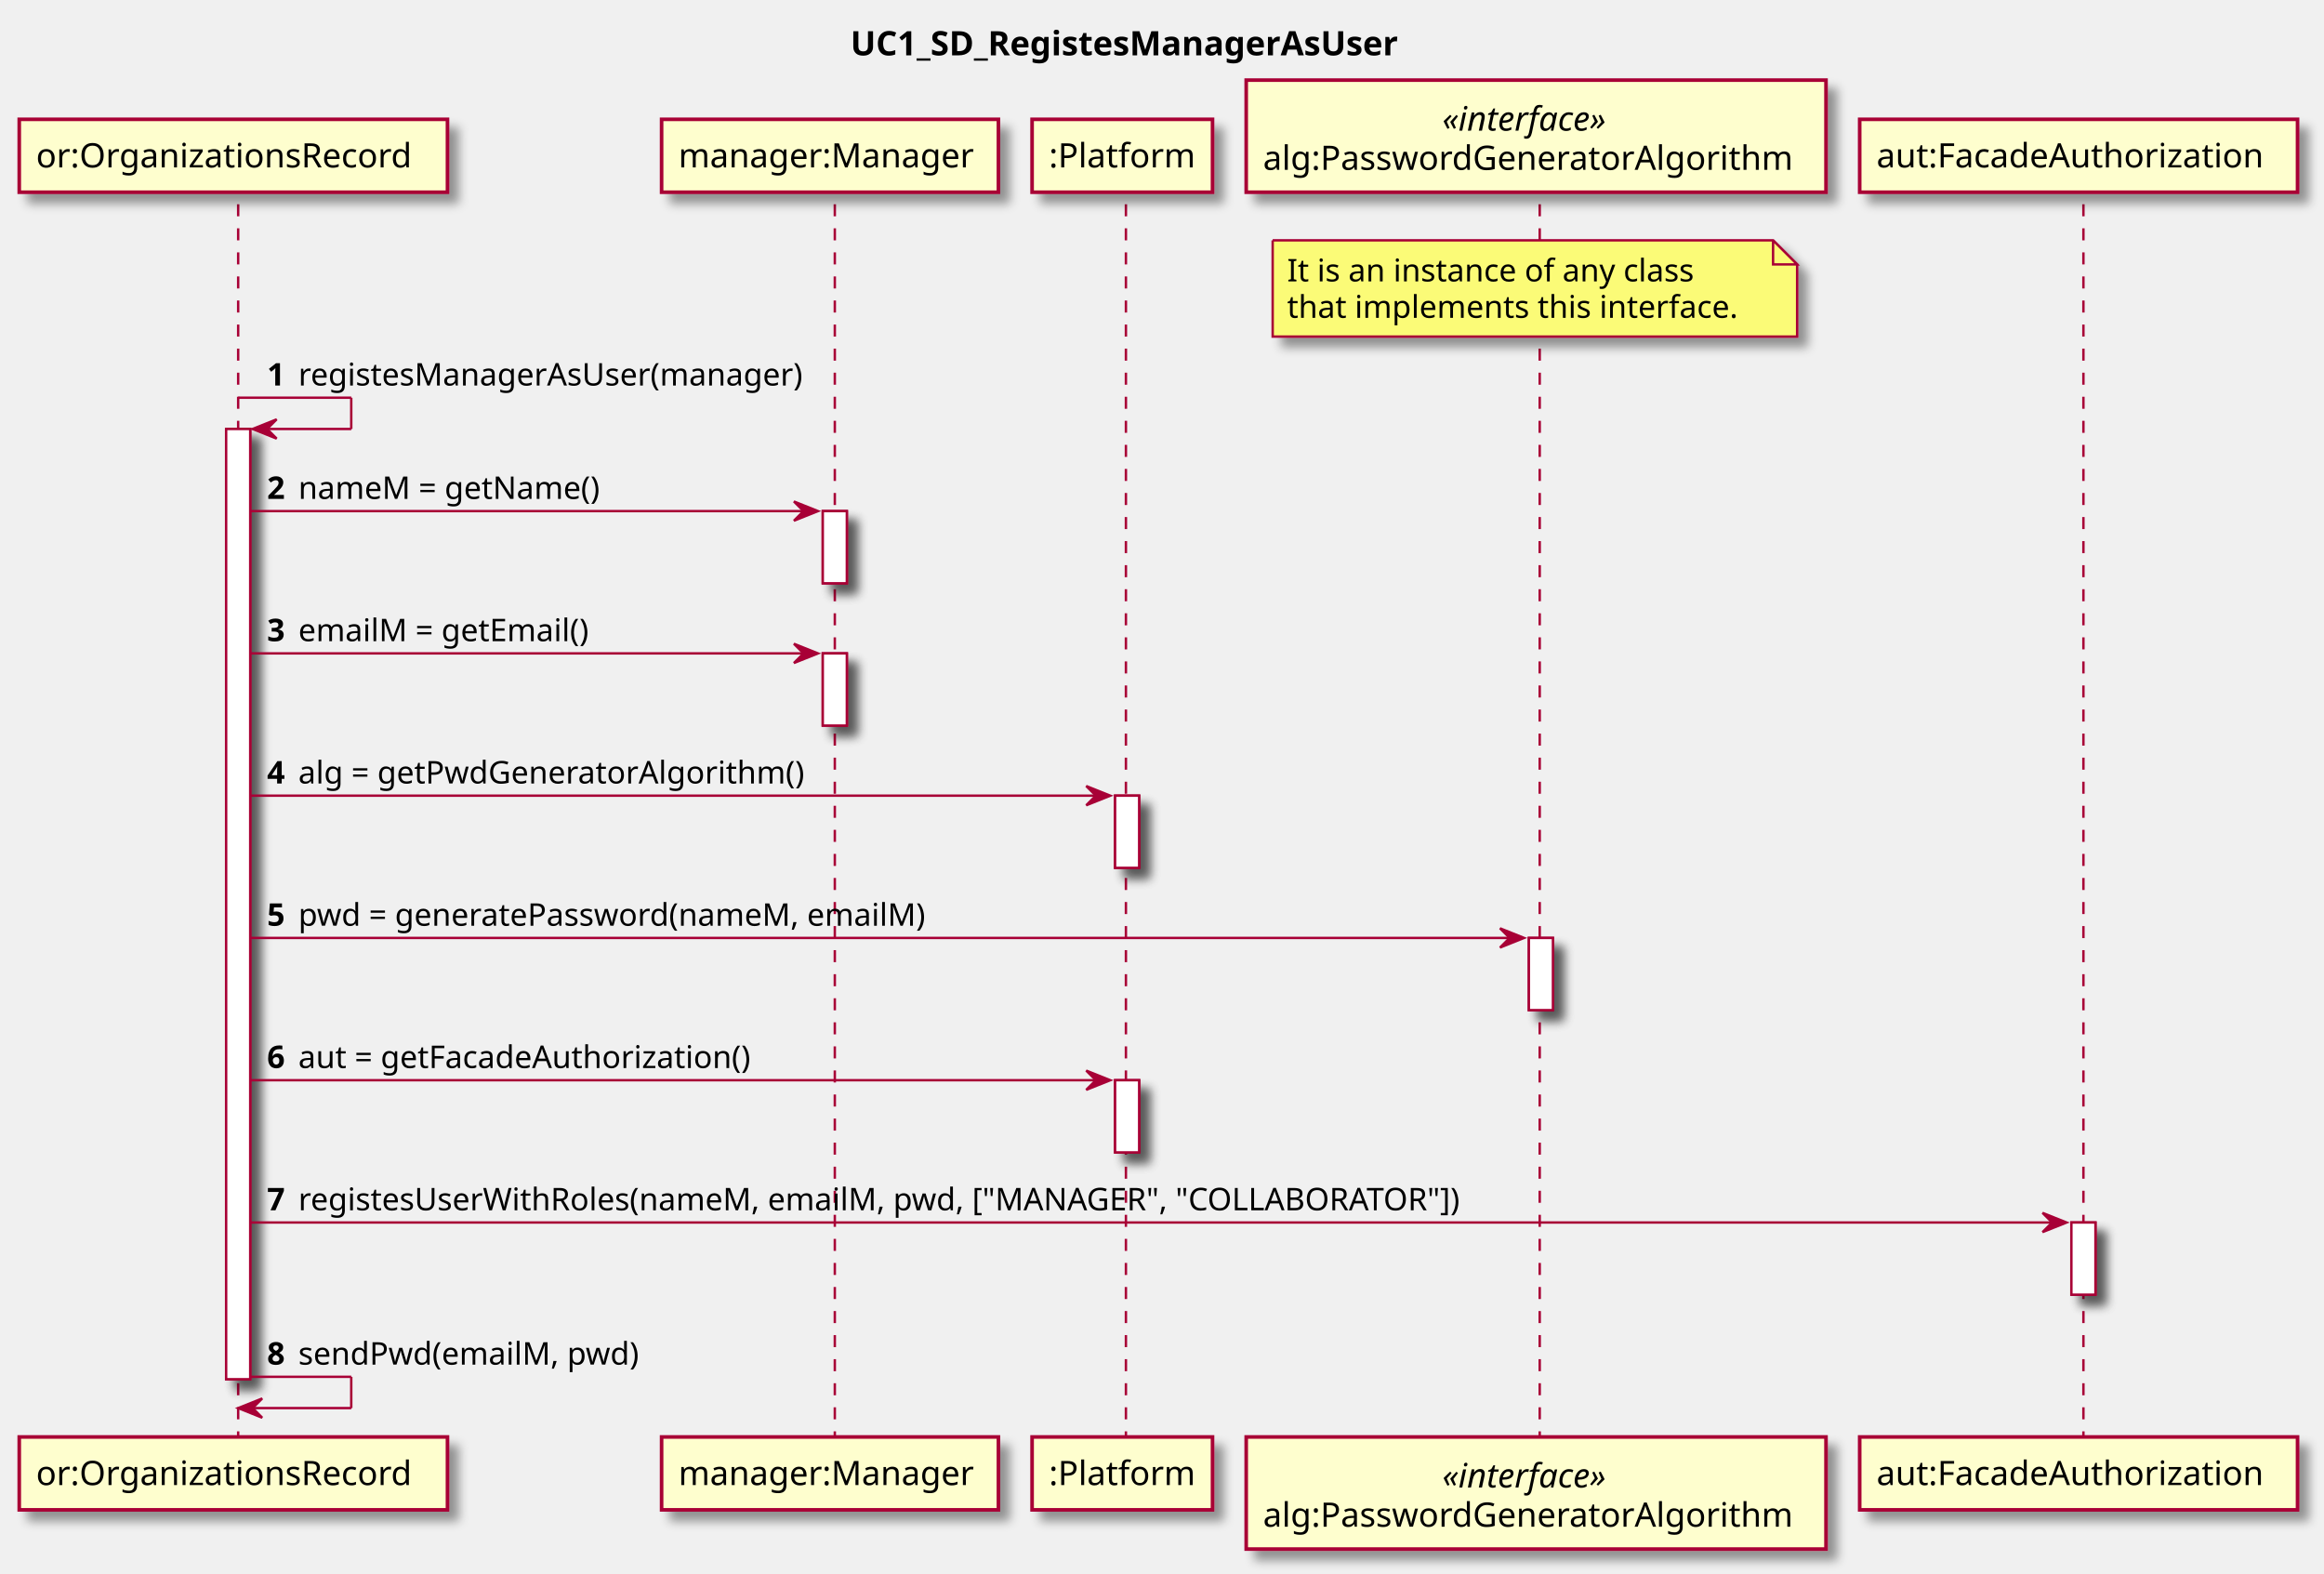
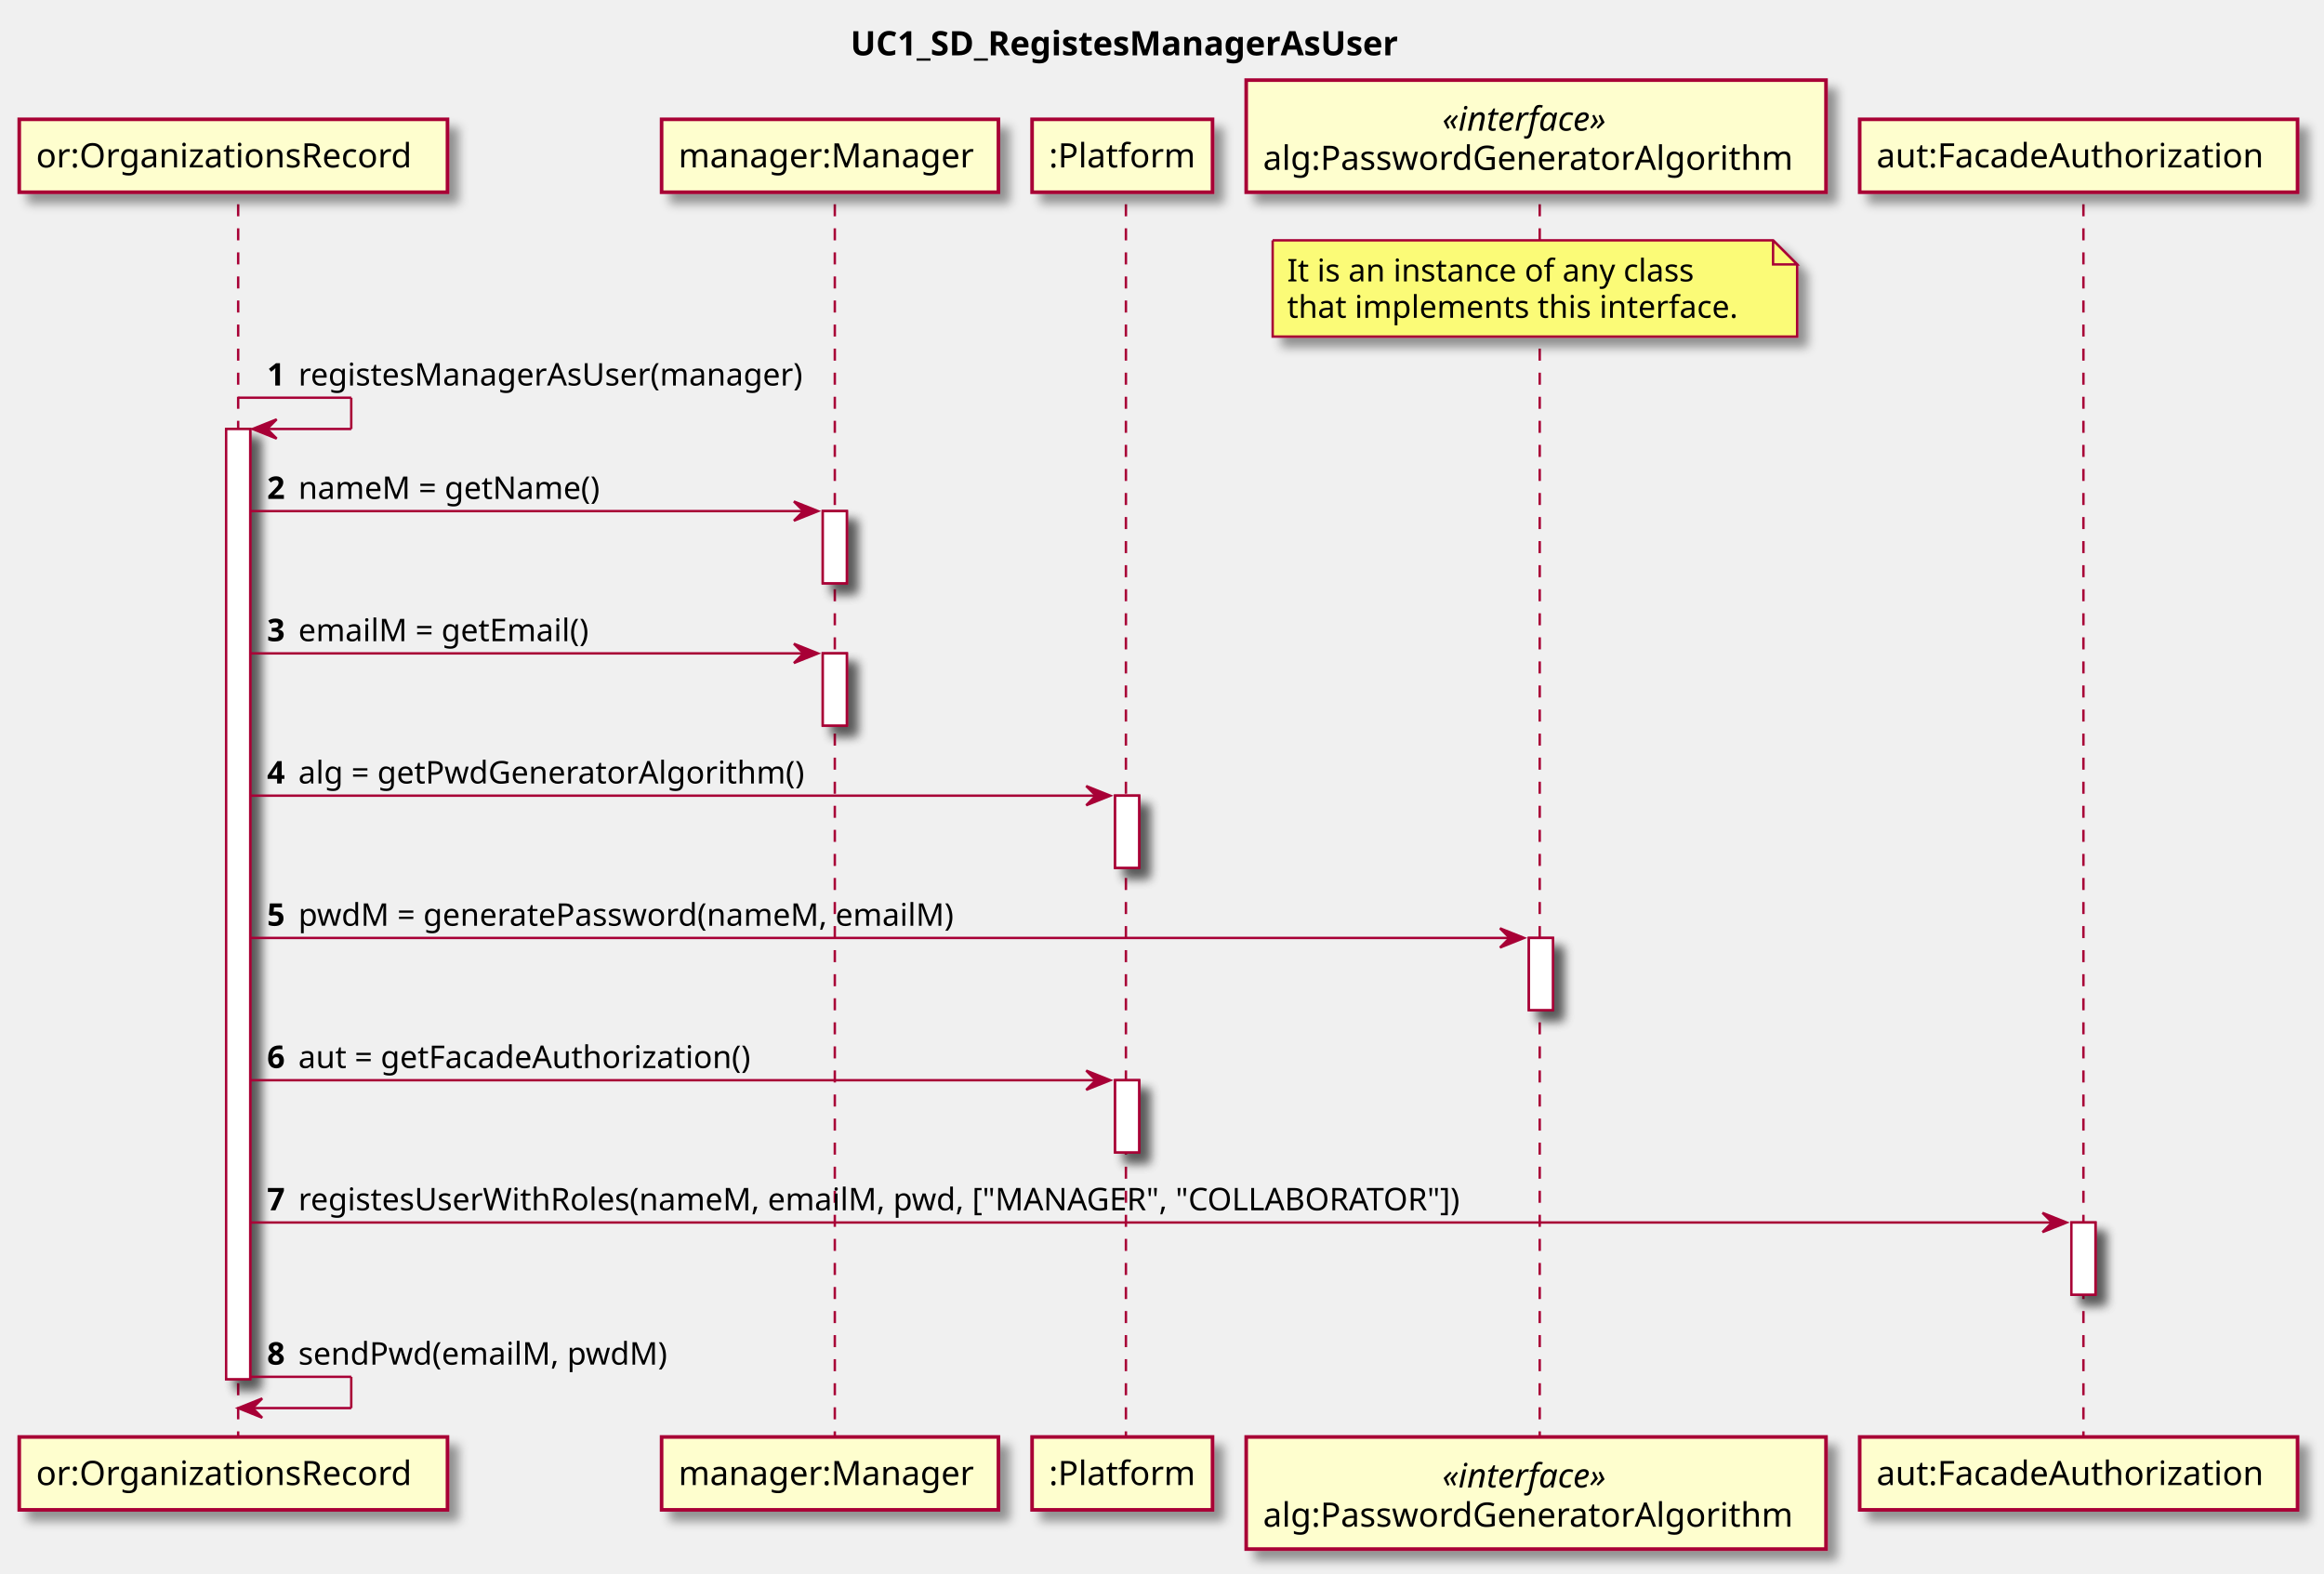
<svg xmlns="http://www.w3.org/2000/svg" contentScriptType="application/ecmascript" contentStyleType="text/css" height="654px" preserveAspectRatio="none" style="width:966px;height:654px;" version="1.1" viewBox="0 0 966 654" width="966px" zoomAndPan="magnify">
  <defs>
-     <filter height="300%" id="foohf04fu9fbn" width="300%" x="-1" y="-1">
+     <filter height="300%" id="f1q0fcte62xprl" width="300%" x="-1" y="-1">
      <feGaussianBlur result="blurOut" stdDeviation="2.0" />
      <feColorMatrix in="blurOut" result="blurOut2" type="matrix" values="0 0 0 0 0 0 0 0 0 0 0 0 0 0 0 0 0 0 .4 0" />
      <feOffset dx="4.0" dy="4.0" in="blurOut2" result="blurOut3" />
      <feBlend in="SourceGraphic" in2="blurOut3" mode="normal" />
    </filter>
  </defs>
  <g>
    <text fill="#000000" font-family="sans-serif" font-size="14" font-weight="bold" lengthAdjust="spacingAndGlyphs" textLength="260" x="353.5" y="22.995">UC1_SD_RegistesManagerAsUser</text>
-     <rect fill="#FFFFFF" filter="url(#foohf04fu9fbn)" height="394.93" style="stroke: #A80036; stroke-width: 1.0;" width="10" x="94" y="178.289" />
-     <rect fill="#FFFFFF" filter="url(#foohf04fu9fbn)" height="30" style="stroke: #A80036; stroke-width: 1.0;" width="10" x="342" y="212.422" />
-     <rect fill="#FFFFFF" filter="url(#foohf04fu9fbn)" height="30" style="stroke: #A80036; stroke-width: 1.0;" width="10" x="342" y="271.555" />
-     <rect fill="#FFFFFF" filter="url(#foohf04fu9fbn)" height="30" style="stroke: #A80036; stroke-width: 1.0;" width="10" x="463.5" y="330.688" />
-     <rect fill="#FFFFFF" filter="url(#foohf04fu9fbn)" height="30" style="stroke: #A80036; stroke-width: 1.0;" width="10" x="463.5" y="448.953" />
-     <rect fill="#FFFFFF" filter="url(#foohf04fu9fbn)" height="30" style="stroke: #A80036; stroke-width: 1.0;" width="10" x="635.5" y="389.82" />
-     <rect fill="#FFFFFF" filter="url(#foohf04fu9fbn)" height="30" style="stroke: #A80036; stroke-width: 1.0;" width="10" x="861" y="508.086" />
+     <rect fill="#FFFFFF" filter="url(#f1q0fcte62xprl)" height="394.93" style="stroke: #A80036; stroke-width: 1.0;" width="10" x="94" y="178.289" />
+     <rect fill="#FFFFFF" filter="url(#f1q0fcte62xprl)" height="30" style="stroke: #A80036; stroke-width: 1.0;" width="10" x="342" y="212.422" />
+     <rect fill="#FFFFFF" filter="url(#f1q0fcte62xprl)" height="30" style="stroke: #A80036; stroke-width: 1.0;" width="10" x="342" y="271.555" />
+     <rect fill="#FFFFFF" filter="url(#f1q0fcte62xprl)" height="30" style="stroke: #A80036; stroke-width: 1.0;" width="10" x="463.5" y="330.688" />
+     <rect fill="#FFFFFF" filter="url(#f1q0fcte62xprl)" height="30" style="stroke: #A80036; stroke-width: 1.0;" width="10" x="463.5" y="448.953" />
+     <rect fill="#FFFFFF" filter="url(#f1q0fcte62xprl)" height="30" style="stroke: #A80036; stroke-width: 1.0;" width="10" x="635.5" y="389.82" />
+     <rect fill="#FFFFFF" filter="url(#f1q0fcte62xprl)" height="30" style="stroke: #A80036; stroke-width: 1.0;" width="10" x="861" y="508.086" />
    <line style="stroke: #A80036; stroke-width: 1.0; stroke-dasharray: 5.0,5.0;" x1="99" x2="99" y1="84.891" y2="598.219" />
    <line style="stroke: #A80036; stroke-width: 1.0; stroke-dasharray: 5.0,5.0;" x1="347" x2="347" y1="84.891" y2="598.219" />
    <line style="stroke: #A80036; stroke-width: 1.0; stroke-dasharray: 5.0,5.0;" x1="468" x2="468" y1="84.891" y2="598.219" />
    <line style="stroke: #A80036; stroke-width: 1.0; stroke-dasharray: 5.0,5.0;" x1="640" x2="640" y1="84.891" y2="598.219" />
    <line style="stroke: #A80036; stroke-width: 1.0; stroke-dasharray: 5.0,5.0;" x1="866" x2="866" y1="84.891" y2="598.219" />
-     <rect fill="#FEFECE" filter="url(#foohf04fu9fbn)" height="30.297" style="stroke: #A80036; stroke-width: 1.5;" width="178" x="8" y="49.594" />
+     <rect fill="#FEFECE" filter="url(#f1q0fcte62xprl)" height="30.297" style="stroke: #A80036; stroke-width: 1.5;" width="178" x="8" y="49.594" />
    <text fill="#000000" font-family="sans-serif" font-size="14" lengthAdjust="spacingAndGlyphs" textLength="164" x="15" y="69.589">or:OrganizationsRecord</text>
-     <rect fill="#FEFECE" filter="url(#foohf04fu9fbn)" height="30.297" style="stroke: #A80036; stroke-width: 1.5;" width="178" x="8" y="597.219" />
+     <rect fill="#FEFECE" filter="url(#f1q0fcte62xprl)" height="30.297" style="stroke: #A80036; stroke-width: 1.5;" width="178" x="8" y="597.219" />
    <text fill="#000000" font-family="sans-serif" font-size="14" lengthAdjust="spacingAndGlyphs" textLength="164" x="15" y="617.214">or:OrganizationsRecord</text>
-     <rect fill="#FEFECE" filter="url(#foohf04fu9fbn)" height="30.297" style="stroke: #A80036; stroke-width: 1.5;" width="140" x="275" y="49.594" />
+     <rect fill="#FEFECE" filter="url(#f1q0fcte62xprl)" height="30.297" style="stroke: #A80036; stroke-width: 1.5;" width="140" x="275" y="49.594" />
    <text fill="#000000" font-family="sans-serif" font-size="14" lengthAdjust="spacingAndGlyphs" textLength="126" x="282" y="69.589">manager:Manager</text>
-     <rect fill="#FEFECE" filter="url(#foohf04fu9fbn)" height="30.297" style="stroke: #A80036; stroke-width: 1.5;" width="140" x="275" y="597.219" />
+     <rect fill="#FEFECE" filter="url(#f1q0fcte62xprl)" height="30.297" style="stroke: #A80036; stroke-width: 1.5;" width="140" x="275" y="597.219" />
    <text fill="#000000" font-family="sans-serif" font-size="14" lengthAdjust="spacingAndGlyphs" textLength="126" x="282" y="617.214">manager:Manager</text>
-     <rect fill="#FEFECE" filter="url(#foohf04fu9fbn)" height="30.297" style="stroke: #A80036; stroke-width: 1.5;" width="75" x="429" y="49.594" />
+     <rect fill="#FEFECE" filter="url(#f1q0fcte62xprl)" height="30.297" style="stroke: #A80036; stroke-width: 1.5;" width="75" x="429" y="49.594" />
    <text fill="#000000" font-family="sans-serif" font-size="14" lengthAdjust="spacingAndGlyphs" textLength="61" x="436" y="69.589">:Platform</text>
-     <rect fill="#FEFECE" filter="url(#foohf04fu9fbn)" height="30.297" style="stroke: #A80036; stroke-width: 1.5;" width="75" x="429" y="597.219" />
+     <rect fill="#FEFECE" filter="url(#f1q0fcte62xprl)" height="30.297" style="stroke: #A80036; stroke-width: 1.5;" width="75" x="429" y="597.219" />
    <text fill="#000000" font-family="sans-serif" font-size="14" lengthAdjust="spacingAndGlyphs" textLength="61" x="436" y="617.214">:Platform</text>
-     <rect fill="#FEFECE" filter="url(#foohf04fu9fbn)" height="46.594" style="stroke: #A80036; stroke-width: 1.5;" width="241" x="518" y="33.297" />
+     <rect fill="#FEFECE" filter="url(#f1q0fcte62xprl)" height="46.594" style="stroke: #A80036; stroke-width: 1.5;" width="241" x="518" y="33.297" />
    <text fill="#000000" font-family="sans-serif" font-size="14" font-style="italic" lengthAdjust="spacingAndGlyphs" textLength="78" x="599.5" y="54.297">«interface»</text>
    <text fill="#000000" font-family="sans-serif" font-size="14" lengthAdjust="spacingAndGlyphs" textLength="227" x="525" y="70.594">alg:PasswordGeneratorAlgorithm</text>
-     <rect fill="#FEFECE" filter="url(#foohf04fu9fbn)" height="46.594" style="stroke: #A80036; stroke-width: 1.5;" width="241" x="518" y="597.219" />
+     <rect fill="#FEFECE" filter="url(#f1q0fcte62xprl)" height="46.594" style="stroke: #A80036; stroke-width: 1.5;" width="241" x="518" y="597.219" />
    <text fill="#000000" font-family="sans-serif" font-size="14" font-style="italic" lengthAdjust="spacingAndGlyphs" textLength="78" x="599.5" y="618.219">«interface»</text>
    <text fill="#000000" font-family="sans-serif" font-size="14" lengthAdjust="spacingAndGlyphs" textLength="227" x="525" y="634.516">alg:PasswordGeneratorAlgorithm</text>
-     <rect fill="#FEFECE" filter="url(#foohf04fu9fbn)" height="30.297" style="stroke: #A80036; stroke-width: 1.5;" width="182" x="773" y="49.594" />
+     <rect fill="#FEFECE" filter="url(#f1q0fcte62xprl)" height="30.297" style="stroke: #A80036; stroke-width: 1.5;" width="182" x="773" y="49.594" />
    <text fill="#000000" font-family="sans-serif" font-size="14" lengthAdjust="spacingAndGlyphs" textLength="168" x="780" y="69.589">aut:FacadeAuthorization</text>
-     <rect fill="#FEFECE" filter="url(#foohf04fu9fbn)" height="30.297" style="stroke: #A80036; stroke-width: 1.5;" width="182" x="773" y="597.219" />
+     <rect fill="#FEFECE" filter="url(#f1q0fcte62xprl)" height="30.297" style="stroke: #A80036; stroke-width: 1.5;" width="182" x="773" y="597.219" />
    <text fill="#000000" font-family="sans-serif" font-size="14" lengthAdjust="spacingAndGlyphs" textLength="168" x="780" y="617.214">aut:FacadeAuthorization</text>
-     <rect fill="#FFFFFF" filter="url(#foohf04fu9fbn)" height="394.93" style="stroke: #A80036; stroke-width: 1.0;" width="10" x="94" y="178.289" />
-     <rect fill="#FFFFFF" filter="url(#foohf04fu9fbn)" height="30" style="stroke: #A80036; stroke-width: 1.0;" width="10" x="342" y="212.422" />
-     <rect fill="#FFFFFF" filter="url(#foohf04fu9fbn)" height="30" style="stroke: #A80036; stroke-width: 1.0;" width="10" x="342" y="271.555" />
-     <rect fill="#FFFFFF" filter="url(#foohf04fu9fbn)" height="30" style="stroke: #A80036; stroke-width: 1.0;" width="10" x="463.5" y="330.688" />
-     <rect fill="#FFFFFF" filter="url(#foohf04fu9fbn)" height="30" style="stroke: #A80036; stroke-width: 1.0;" width="10" x="463.5" y="448.953" />
-     <rect fill="#FFFFFF" filter="url(#foohf04fu9fbn)" height="30" style="stroke: #A80036; stroke-width: 1.0;" width="10" x="635.5" y="389.82" />
-     <rect fill="#FFFFFF" filter="url(#foohf04fu9fbn)" height="30" style="stroke: #A80036; stroke-width: 1.0;" width="10" x="861" y="508.086" />
-     <path d="M529,99.891 L529,139.891 L747,139.891 L747,109.891 L737,99.891 L529,99.891 " fill="#FBFB77" filter="url(#foohf04fu9fbn)" style="stroke: #A80036; stroke-width: 1.0;" />
+     <rect fill="#FFFFFF" filter="url(#f1q0fcte62xprl)" height="394.93" style="stroke: #A80036; stroke-width: 1.0;" width="10" x="94" y="178.289" />
+     <rect fill="#FFFFFF" filter="url(#f1q0fcte62xprl)" height="30" style="stroke: #A80036; stroke-width: 1.0;" width="10" x="342" y="212.422" />
+     <rect fill="#FFFFFF" filter="url(#f1q0fcte62xprl)" height="30" style="stroke: #A80036; stroke-width: 1.0;" width="10" x="342" y="271.555" />
+     <rect fill="#FFFFFF" filter="url(#f1q0fcte62xprl)" height="30" style="stroke: #A80036; stroke-width: 1.0;" width="10" x="463.5" y="330.688" />
+     <rect fill="#FFFFFF" filter="url(#f1q0fcte62xprl)" height="30" style="stroke: #A80036; stroke-width: 1.0;" width="10" x="463.5" y="448.953" />
+     <rect fill="#FFFFFF" filter="url(#f1q0fcte62xprl)" height="30" style="stroke: #A80036; stroke-width: 1.0;" width="10" x="635.5" y="389.82" />
+     <rect fill="#FFFFFF" filter="url(#f1q0fcte62xprl)" height="30" style="stroke: #A80036; stroke-width: 1.0;" width="10" x="861" y="508.086" />
+     <path d="M529,99.891 L529,139.891 L747,139.891 L747,109.891 L737,99.891 L529,99.891 " fill="#FBFB77" filter="url(#f1q0fcte62xprl)" style="stroke: #A80036; stroke-width: 1.0;" />
    <path d="M737,99.891 L737,109.891 L747,109.891 L737,99.891 " fill="#FBFB77" style="stroke: #A80036; stroke-width: 1.0;" />
    <text fill="#000000" font-family="sans-serif" font-size="13" lengthAdjust="spacingAndGlyphs" textLength="179" x="535" y="116.957">It is an instance of any class</text>
    <text fill="#000000" font-family="sans-serif" font-size="13" lengthAdjust="spacingAndGlyphs" textLength="197" x="535" y="132.09">that implements this interface.</text>
    <line style="stroke: #A80036; stroke-width: 1.0;" x1="99" x2="146" y1="165.289" y2="165.289" />
    <line style="stroke: #A80036; stroke-width: 1.0;" x1="146" x2="146" y1="165.289" y2="178.289" />
    <line style="stroke: #A80036; stroke-width: 1.0;" x1="105" x2="146" y1="178.289" y2="178.289" />
    <polygon fill="#A80036" points="115,174.289,105,178.289,115,182.289,111,178.289" style="stroke: #A80036; stroke-width: 1.0;" />
    <text fill="#000000" font-family="sans-serif" font-size="13" font-weight="bold" lengthAdjust="spacingAndGlyphs" textLength="9" x="111" y="160.223">1</text>
    <text fill="#000000" font-family="sans-serif" font-size="13" lengthAdjust="spacingAndGlyphs" textLength="221" x="124" y="160.223">registesManagerAsUser(manager)</text>
    <polygon fill="#A80036" points="330,208.422,340,212.422,330,216.422,334,212.422" style="stroke: #A80036; stroke-width: 1.0;" />
    <line style="stroke: #A80036; stroke-width: 1.0;" x1="104" x2="336" y1="212.422" y2="212.422" />
    <text fill="#000000" font-family="sans-serif" font-size="13" font-weight="bold" lengthAdjust="spacingAndGlyphs" textLength="9" x="111" y="207.356">2</text>
    <text fill="#000000" font-family="sans-serif" font-size="13" lengthAdjust="spacingAndGlyphs" textLength="137" x="124" y="207.356">nameM = getName()</text>
    <polygon fill="#A80036" points="330,267.555,340,271.555,330,275.555,334,271.555" style="stroke: #A80036; stroke-width: 1.0;" />
    <line style="stroke: #A80036; stroke-width: 1.0;" x1="104" x2="336" y1="271.555" y2="271.555" />
    <text fill="#000000" font-family="sans-serif" font-size="13" font-weight="bold" lengthAdjust="spacingAndGlyphs" textLength="9" x="111" y="266.489">3</text>
    <text fill="#000000" font-family="sans-serif" font-size="13" lengthAdjust="spacingAndGlyphs" textLength="131" x="124" y="266.489">emailM = getEmail()</text>
    <polygon fill="#A80036" points="451.5,326.688,461.5,330.688,451.5,334.688,455.5,330.688" style="stroke: #A80036; stroke-width: 1.0;" />
    <line style="stroke: #A80036; stroke-width: 1.0;" x1="104" x2="457.5" y1="330.688" y2="330.688" />
    <text fill="#000000" font-family="sans-serif" font-size="13" font-weight="bold" lengthAdjust="spacingAndGlyphs" textLength="9" x="111" y="325.622">4</text>
    <text fill="#000000" font-family="sans-serif" font-size="13" lengthAdjust="spacingAndGlyphs" textLength="221" x="124" y="325.622">alg = getPwdGeneratorAlgorithm()</text>
    <polygon fill="#A80036" points="623.5,385.82,633.5,389.82,623.5,393.82,627.5,389.82" style="stroke: #A80036; stroke-width: 1.0;" />
    <line style="stroke: #A80036; stroke-width: 1.0;" x1="104" x2="629.5" y1="389.82" y2="389.82" />
    <text fill="#000000" font-family="sans-serif" font-size="13" font-weight="bold" lengthAdjust="spacingAndGlyphs" textLength="9" x="111" y="384.754">5</text>
-     <text fill="#000000" font-family="sans-serif" font-size="13" lengthAdjust="spacingAndGlyphs" textLength="274" x="124" y="384.754">pwd = generatePassword(nameM, emailM)</text>
+     <text fill="#000000" font-family="sans-serif" font-size="13" lengthAdjust="spacingAndGlyphs" textLength="285" x="124" y="384.754">pwdM = generatePassword(nameM, emailM)</text>
    <polygon fill="#A80036" points="451.5,444.953,461.5,448.953,451.5,452.953,455.5,448.953" style="stroke: #A80036; stroke-width: 1.0;" />
    <line style="stroke: #A80036; stroke-width: 1.0;" x1="104" x2="457.5" y1="448.953" y2="448.953" />
    <text fill="#000000" font-family="sans-serif" font-size="13" font-weight="bold" lengthAdjust="spacingAndGlyphs" textLength="9" x="111" y="443.887">6</text>
    <text fill="#000000" font-family="sans-serif" font-size="13" lengthAdjust="spacingAndGlyphs" textLength="202" x="124" y="443.887">aut = getFacadeAuthorization()</text>
    <polygon fill="#A80036" points="849,504.086,859,508.086,849,512.086,853,508.086" style="stroke: #A80036; stroke-width: 1.0;" />
    <line style="stroke: #A80036; stroke-width: 1.0;" x1="104" x2="855" y1="508.086" y2="508.086" />
    <text fill="#000000" font-family="sans-serif" font-size="13" font-weight="bold" lengthAdjust="spacingAndGlyphs" textLength="9" x="111" y="503.02">7</text>
    <text fill="#000000" font-family="sans-serif" font-size="13" lengthAdjust="spacingAndGlyphs" textLength="501" x="124" y="503.02">registesUserWithRoles(nameM, emailM, pwd, ["MANAGER", "COLLABORATOR"])</text>
    <line style="stroke: #A80036; stroke-width: 1.0;" x1="104" x2="146" y1="572.219" y2="572.219" />
    <line style="stroke: #A80036; stroke-width: 1.0;" x1="146" x2="146" y1="572.219" y2="585.219" />
    <line style="stroke: #A80036; stroke-width: 1.0;" x1="99" x2="146" y1="585.219" y2="585.219" />
    <polygon fill="#A80036" points="109,581.219,99,585.219,109,589.219,105,585.219" style="stroke: #A80036; stroke-width: 1.0;" />
    <text fill="#000000" font-family="sans-serif" font-size="13" font-weight="bold" lengthAdjust="spacingAndGlyphs" textLength="9" x="111" y="567.153">8</text>
-     <text fill="#000000" font-family="sans-serif" font-size="13" lengthAdjust="spacingAndGlyphs" textLength="145" x="124" y="567.153">sendPwd(emailM, pwd)</text>
+     <text fill="#000000" font-family="sans-serif" font-size="13" lengthAdjust="spacingAndGlyphs" textLength="156" x="124" y="567.153">sendPwd(emailM, pwdM)</text>
  </g>
</svg>
